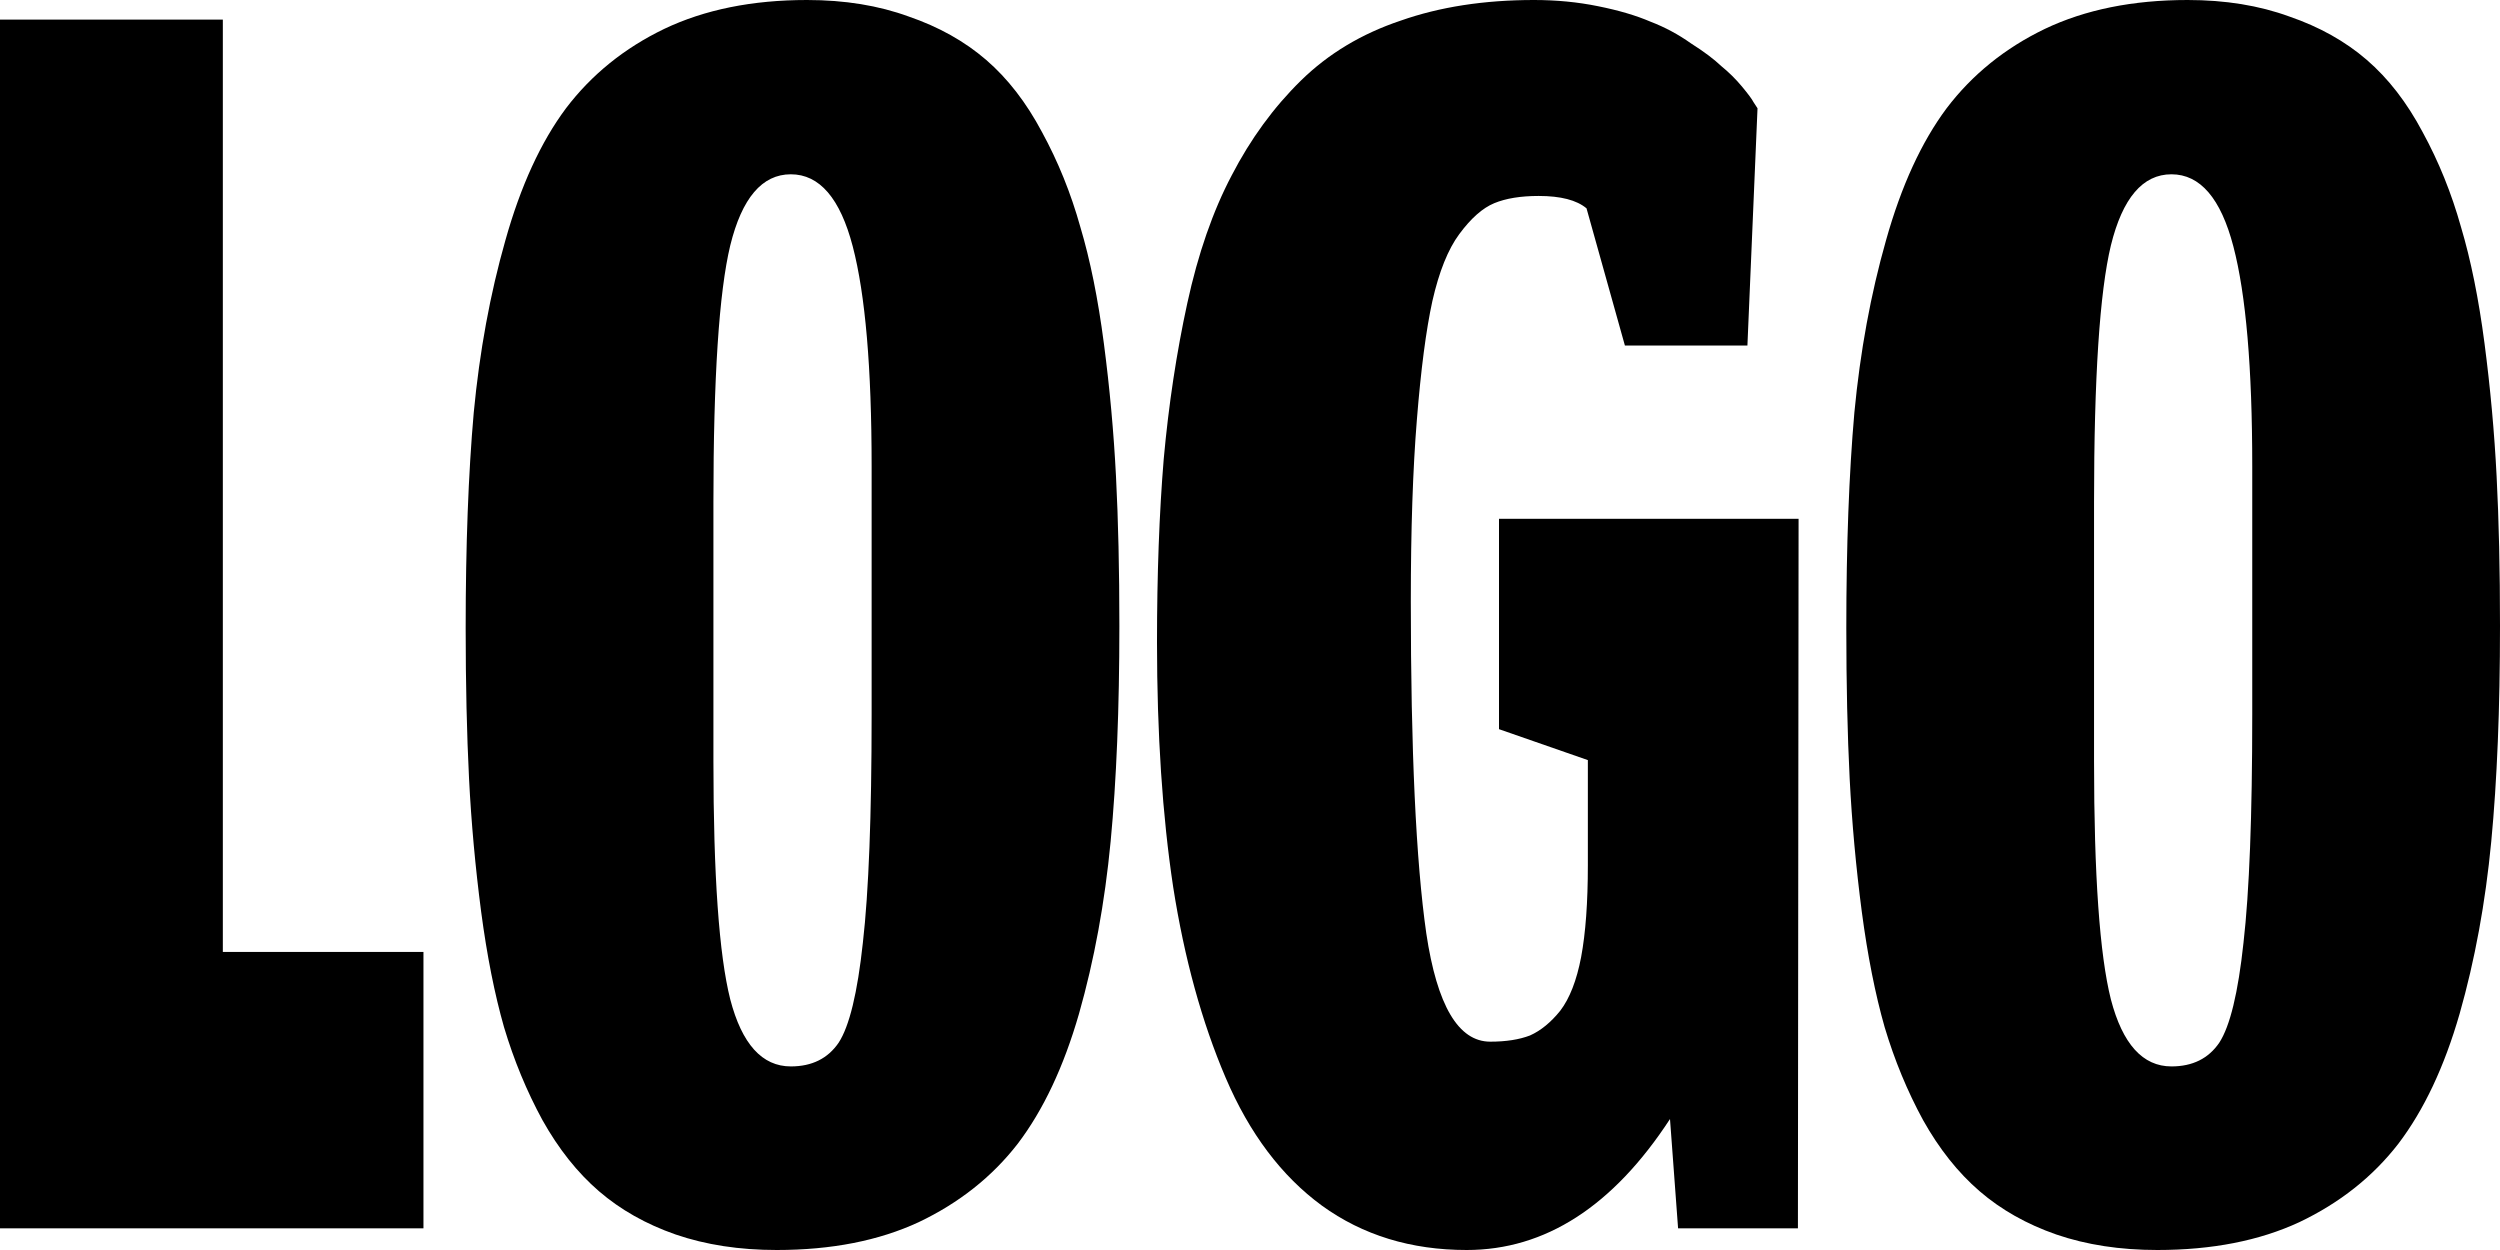
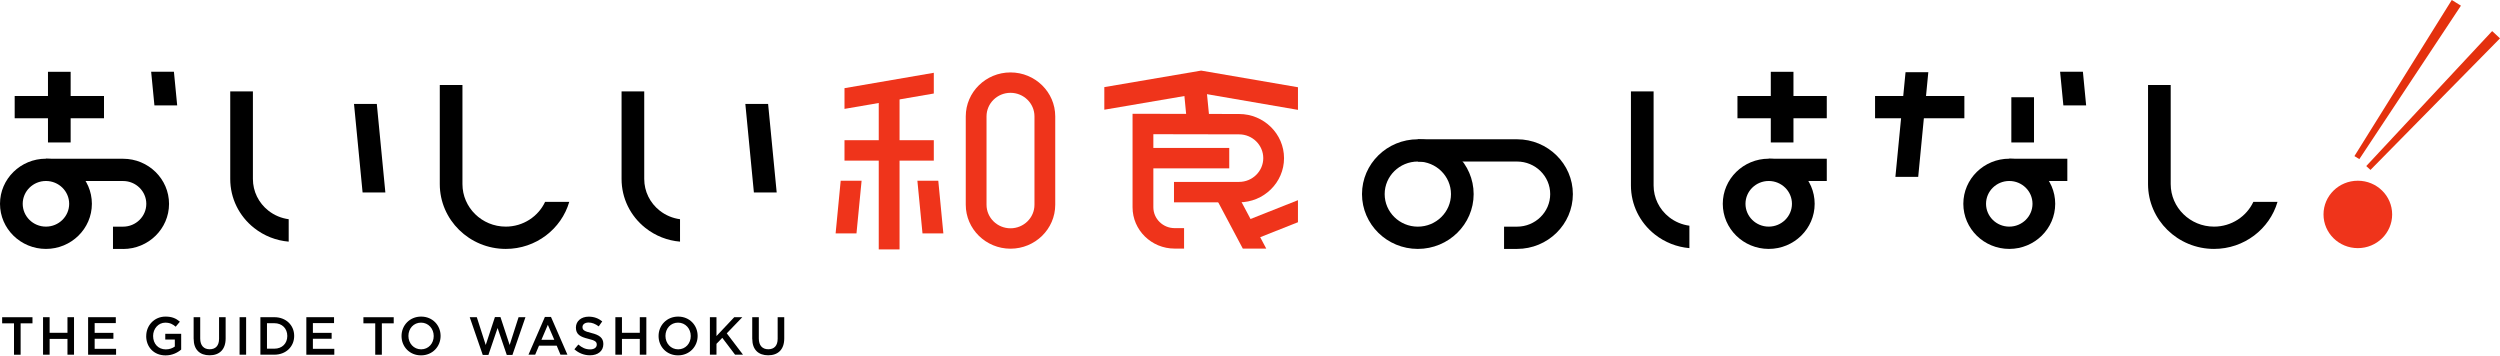
- <svg xmlns="http://www.w3.org/2000/svg" width="120" height="60" viewBox="0 0 120 60" fill="none">
-   <path d="M0 58.96H20.326V45.693H10.696V0.941H0V58.96Z" fill="currentColor" />
-   <path d="M34.244 36.535V24.109C34.244 18.135 34.513 14.026 35.052 11.782C35.612 9.505 36.581 8.366 37.96 8.366C39.339 8.366 40.33 9.521 40.933 11.832C41.536 14.142 41.838 17.657 41.838 22.376V34.307C41.838 39.158 41.698 42.805 41.418 45.248C41.159 47.657 40.772 49.257 40.255 50.05C39.737 50.809 38.973 51.188 37.96 51.188C36.581 51.188 35.612 50.115 35.052 47.97C34.513 45.825 34.244 42.013 34.244 36.535ZM37.282 60C39.91 60 42.183 59.554 44.1 58.663C46.039 57.739 47.622 56.485 48.85 54.901C50.078 53.284 51.058 51.205 51.791 48.663C52.523 46.089 53.029 43.333 53.31 40.396C53.59 37.459 53.73 34.01 53.73 30.049C53.73 27.376 53.676 24.983 53.568 22.871C53.46 20.759 53.267 18.63 52.986 16.485C52.706 14.34 52.329 12.475 51.855 10.891C51.403 9.274 50.789 7.756 50.014 6.337C49.26 4.917 48.365 3.762 47.331 2.871C46.297 1.98 45.059 1.287 43.615 0.792C42.172 0.264 40.545 0 38.736 0C36.107 0 33.824 0.462 31.885 1.386C29.968 2.31 28.395 3.581 27.167 5.198C25.961 6.815 24.991 8.927 24.259 11.535C23.526 14.109 23.02 16.865 22.74 19.802C22.481 22.739 22.352 26.188 22.352 30.148C22.352 32.822 22.406 35.231 22.514 37.376C22.621 39.488 22.815 41.617 23.095 43.762C23.375 45.875 23.742 47.723 24.194 49.307C24.668 50.891 25.282 52.376 26.036 53.762C26.812 55.148 27.716 56.287 28.75 57.178C29.785 58.069 31.012 58.762 32.434 59.257C33.878 59.752 35.493 60 37.282 60Z" fill="currentColor" />
-   <path d="M80.16 53.713L80.548 58.96H86.3L86.332 24.901H71.952V35L76.217 36.485V41.535C76.217 43.317 76.11 44.785 75.894 45.941C75.679 47.063 75.345 47.921 74.892 48.515C74.44 49.076 73.955 49.472 73.438 49.703C72.921 49.901 72.286 50 71.532 50C70.002 50 68.979 48.267 68.462 44.802C67.966 41.337 67.719 36.023 67.719 28.861C67.719 25.429 67.816 22.525 68.01 20.148C68.203 17.739 68.451 15.842 68.753 14.455C69.076 13.036 69.507 11.964 70.045 11.238C70.605 10.479 71.166 9.983 71.726 9.752C72.286 9.521 72.997 9.406 73.858 9.406C74.914 9.406 75.679 9.604 76.153 10L77.995 16.584H83.876L84.361 5.198C84.318 5.132 84.253 5.033 84.167 4.901C84.102 4.769 83.919 4.521 83.618 4.158C83.316 3.795 82.982 3.465 82.616 3.168C82.271 2.838 81.786 2.475 81.162 2.079C80.558 1.65 79.912 1.304 79.223 1.04C78.533 0.743 77.693 0.495 76.702 0.297C75.733 0.099 74.709 0 73.632 0C71.241 0 69.108 0.33 67.234 0.99C65.36 1.617 63.766 2.574 62.451 3.861C61.137 5.149 60.028 6.667 59.123 8.416C58.218 10.132 57.507 12.178 56.99 14.555C56.473 16.931 56.096 19.422 55.859 22.03C55.644 24.637 55.536 27.574 55.536 30.842C55.536 35.231 55.794 39.142 56.312 42.574C56.85 46.007 57.69 49.059 58.832 51.733C59.974 54.406 61.514 56.452 63.453 57.871C65.413 59.29 67.729 60 70.401 60C74.171 60 77.424 57.904 80.16 53.713Z" fill="currentColor" />
-   <path d="M100.514 36.535V24.109C100.514 18.135 100.784 14.026 101.322 11.782C101.882 9.505 102.852 8.366 104.23 8.366C105.609 8.366 106.6 9.521 107.203 11.832C107.807 14.142 108.108 17.657 108.108 22.376V34.307C108.108 39.158 107.968 42.805 107.688 45.248C107.43 47.657 107.042 49.257 106.525 50.05C106.008 50.809 105.243 51.188 104.23 51.188C102.852 51.188 101.882 50.115 101.322 47.97C100.784 45.825 100.514 42.013 100.514 36.535ZM103.552 60C106.18 60 108.453 59.554 110.37 58.663C112.309 57.739 113.893 56.485 115.12 54.901C116.348 53.284 117.329 51.205 118.061 48.663C118.794 46.089 119.3 43.333 119.58 40.396C119.86 37.459 120 34.01 120 30.049C120 27.376 119.946 24.983 119.838 22.871C119.731 20.759 119.537 18.63 119.257 16.485C118.977 14.34 118.6 12.475 118.126 10.891C117.673 9.274 117.059 7.756 116.284 6.337C115.53 4.917 114.636 3.762 113.602 2.871C112.568 1.98 111.329 1.287 109.886 0.792C108.442 0.264 106.816 0 105.006 0C102.378 0 100.094 0.462 98.155 1.386C96.238 2.31 94.665 3.581 93.437 5.198C92.231 6.815 91.261 8.927 90.529 11.535C89.797 14.109 89.29 16.865 89.01 19.802C88.752 22.739 88.623 26.188 88.623 30.148C88.623 32.822 88.676 35.231 88.784 37.376C88.892 39.488 89.086 41.617 89.366 43.762C89.646 45.875 90.012 47.723 90.464 49.307C90.938 50.891 91.552 52.376 92.306 53.762C93.082 55.148 93.987 56.287 95.021 57.178C96.055 58.069 97.283 58.762 98.705 59.257C100.148 59.752 101.764 60 103.552 60Z" fill="currentColor" />
+ <svg xmlns="http://www.w3.org/2000/svg" width="401" height="57" viewBox="0 0 401 57" fill="none">
+   <path d="M2.246 51.863H0.344V50.883H5.21V51.863H3.308V56.898H2.246V51.863Z" fill="black" />
+   <path d="M6.904 50.878H7.96V53.38H10.822V50.878H11.873V56.892H10.822V54.359H7.96V56.892H6.904V50.878Z" fill="black" />
+   <path d="M14.133 50.878H18.576V51.825H15.183V53.39H18.19V54.337H15.183V55.951H18.619V56.898H14.133V50.883V50.878Z" fill="black" />
+   <path d="M23.455 53.907V53.891C23.455 52.207 24.741 50.781 26.547 50.781C27.592 50.781 28.235 51.072 28.852 51.599L28.182 52.401C27.721 52.008 27.265 51.755 26.504 51.755C25.4 51.755 24.559 52.729 24.559 53.88V53.896C24.559 55.133 25.373 56.042 26.595 56.042C27.158 56.042 27.672 55.859 28.042 55.585V54.461H26.509V53.541H29.061V56.069C28.471 56.575 27.624 57.005 26.558 57.005C24.682 57.005 23.449 55.666 23.449 53.912L23.455 53.907Z" fill="black" />
+   <path d="M31.059 54.343V50.878H32.114V54.3C32.114 55.418 32.688 56.021 33.631 56.021C34.574 56.021 35.137 55.456 35.137 54.343V50.878H36.193V54.289C36.193 56.086 35.18 56.989 33.615 56.989C32.05 56.989 31.064 56.086 31.064 54.343H31.059Z" fill="black" />
+   <path d="M38.428 50.878H39.478V56.892H38.428V50.878Z" fill="black" />
+   <path d="M41.768 50.878H44.002C45.884 50.878 47.186 52.175 47.186 53.869V53.885C47.186 55.58 45.884 56.892 44.002 56.892H41.768V50.878ZM44.002 55.929C45.262 55.929 46.082 55.08 46.082 53.901V53.885C46.082 52.707 45.262 51.841 44.002 51.841H42.823V55.929H44.002Z" fill="black" />
+   <path d="M49.137 50.878H53.58V51.825H50.187V53.39H53.194V54.337H50.187V55.951H53.623V56.898H49.137V50.883V50.878Z" fill="black" />
+   <path d="M60.194 51.863H58.291V50.883H63.152V51.863H61.249V56.898H60.188V51.863H60.194Z" fill="black" />
+   <path d="M64.406 53.907V53.891C64.406 52.196 65.709 50.781 67.547 50.781C69.385 50.781 70.671 52.18 70.671 53.874V53.891C70.671 55.585 69.369 57 67.531 57C65.692 57 64.406 55.601 64.406 53.907ZM69.567 53.907V53.891C69.567 52.723 68.721 51.75 67.531 51.75C66.341 51.75 65.51 52.702 65.51 53.874V53.891C65.51 55.058 66.357 56.032 67.547 56.032C68.737 56.032 69.567 55.08 69.567 53.907Z" fill="black" />
+   <path d="M75.344 50.878H76.48L77.911 55.338L79.385 50.862H80.275L81.748 55.338L83.179 50.878H84.283L82.193 56.935H81.287L79.814 52.61L78.34 56.935H77.434L75.344 50.878Z" fill="black" />
+   <path d="M87.403 50.835H88.378L91.015 56.892H89.9L89.294 55.44H86.459L85.843 56.892H84.766L87.403 50.835ZM88.909 54.504L87.874 52.099L86.845 54.504H88.909Z" fill="black" />
+   <path d="M92.135 56.021L92.767 55.262C93.341 55.763 93.914 56.042 94.659 56.042C95.308 56.042 95.72 55.741 95.72 55.284V55.268C95.72 54.837 95.479 54.606 94.37 54.348C93.094 54.036 92.376 53.659 92.376 52.551V52.535C92.376 51.502 93.233 50.792 94.423 50.792C95.297 50.792 95.988 51.061 96.599 51.551L96.037 52.352C95.495 51.949 94.959 51.733 94.407 51.733C93.791 51.733 93.432 52.051 93.432 52.449V52.465C93.432 52.928 93.705 53.138 94.852 53.412C96.122 53.724 96.776 54.176 96.776 55.176V55.193C96.776 56.317 95.892 56.989 94.638 56.989C93.721 56.989 92.858 56.672 92.135 56.026V56.021Z" fill="black" />
+   <path d="M98.705 50.878H99.761V53.38H102.623V50.878H103.673V56.892H102.623V54.359H99.761V56.892H98.705V50.878Z" fill="black" />
+   <path d="M105.635 53.907V53.891C105.635 52.196 106.937 50.781 108.775 50.781C110.614 50.781 111.9 52.18 111.9 53.874V53.891C111.9 55.585 110.598 57 108.759 57C106.921 57 105.635 55.601 105.635 53.907ZM110.796 53.907V53.891C110.796 52.723 109.949 51.75 108.759 51.75C107.57 51.75 106.739 52.702 106.739 53.874V53.891C106.739 55.058 107.586 56.032 108.775 56.032C109.965 56.032 110.796 55.08 110.796 53.907Z" fill="black" />
+   <path d="M113.867 50.878H114.923V53.901L117.774 50.878H119.066L116.574 53.466L119.178 56.892H117.903L115.856 54.187L114.923 55.15V56.892H113.867V50.878Z" fill="black" />
+   <path d="M120.658 54.343V50.878H121.714V54.3C121.714 55.418 122.287 56.021 123.231 56.021C124.174 56.021 124.737 55.456 124.737 54.343V50.878H125.793V54.289C125.793 56.086 124.78 56.989 123.215 56.989C121.65 56.989 120.664 56.086 120.664 54.343H120.658Z" fill="black" />
+   <path d="M270.979 36.203C269.801 36.045 268.676 35.582 267.717 34.825C266.143 33.584 265.238 31.733 265.238 29.75V14.657H261.602V29.745C261.602 32.816 262.999 35.682 265.436 37.607C267.048 38.88 268.976 39.627 270.979 39.8V36.203Z" fill="black" />
+   <path d="M61.812 30.876L60.441 16.676H56.783L58.16 30.876H61.812Z" fill="black" />
+   <path d="M208.192 32.111L198.264 36.045L199.511 39.085L208.192 35.645V32.111Z" fill="#EF341B" />
+   <path d="M16.681 15.398H2.355V18.969H16.681V15.398Z" fill="black" />
+   <path d="M11.332 11.517H7.695V22.85H11.332V11.517Z" fill="black" />
+   <path d="M149.782 22.488H135.457V25.764H149.782V22.488Z" fill="#EF341B" />
+   <path d="M197.171 23.729H184.195V27.005H197.171V23.729Z" fill="#EF341B" />
+   <path d="M144.288 15.482H140.951V25.138H144.288V15.482Z" fill="#EF341B" />
+   <path d="M7.369 39.926C3.31 39.926 0 36.682 0 32.69C0 28.698 3.304 25.454 7.369 25.454C11.434 25.454 14.738 28.698 14.738 32.69C14.738 36.682 11.434 39.926 7.369 39.926ZM7.369 29.03C5.312 29.03 3.642 30.671 3.642 32.69C3.642 34.709 5.312 36.35 7.369 36.35C9.425 36.35 11.096 34.709 11.096 32.69C11.096 30.671 9.425 29.03 7.369 29.03Z" fill="black" />
+   <path d="M19.74 39.926H18.123V36.355H19.74C21.796 36.355 23.467 34.715 23.467 32.695C23.467 30.676 21.796 29.035 19.74 29.035H7.369V25.464H19.745C23.805 25.464 27.114 28.709 27.114 32.7C27.114 36.692 23.81 39.937 19.745 39.937" fill="black" />
+   <path d="M293.015 15.398H278.689V18.969H293.015V15.398Z" fill="black" />
+   <path d="M287.671 11.517H284.035V22.85H287.671V11.517Z" fill="black" />
+   <path d="M315.085 15.398H300.76V18.969H315.085V15.398Z" fill="black" />
+   <path d="M283.703 39.926C279.638 39.926 276.334 36.682 276.334 32.69C276.334 28.698 279.638 25.454 283.703 25.454C287.768 25.454 291.072 28.698 291.072 32.69C291.072 36.682 287.768 39.926 283.703 39.926ZM283.703 29.03C281.646 29.03 279.976 30.671 279.976 32.69C279.976 34.709 281.646 36.35 283.703 36.35C285.759 36.35 287.43 34.709 287.43 32.69C287.43 30.671 285.759 29.03 283.703 29.03Z" fill="black" />
+   <path d="M293.016 25.459H283.703V29.03H293.016V25.459Z" fill="black" />
+   <path d="M326.255 15.598H322.619V22.85H326.255V15.598Z" fill="black" />
+   <path d="M322.287 39.926C318.222 39.926 314.918 36.682 314.918 32.69C314.918 28.698 318.222 25.454 322.287 25.454C326.352 25.454 329.656 28.698 329.656 32.69C329.656 36.682 326.352 39.926 322.287 39.926ZM322.287 29.03C320.23 29.03 318.56 30.671 318.56 32.69C318.56 34.709 320.23 36.35 322.287 36.35C324.343 36.35 326.014 34.709 326.014 32.69C326.014 30.671 324.343 29.03 322.287 29.03Z" fill="black" />
+   <path d="M331.6 25.459H322.287V29.03H331.6V25.459Z" fill="black" />
+   <path d="M227.419 39.926C222.481 39.926 218.465 35.982 218.465 31.133C218.465 26.285 222.481 22.34 227.419 22.34C232.357 22.34 236.373 26.285 236.373 31.133C236.373 35.982 232.357 39.926 227.419 39.926ZM227.419 25.911C224.49 25.911 222.101 28.251 222.101 31.133C222.101 34.015 224.484 36.355 227.419 36.355C230.354 36.355 232.737 34.015 232.737 31.133C232.737 28.251 230.354 25.911 227.419 25.911Z" fill="black" />
+   <path d="M243.334 39.926H241.251V36.355H243.334C246.263 36.355 248.652 34.015 248.652 31.133C248.652 28.251 246.269 25.911 243.334 25.911H227.418V22.34H243.334C248.272 22.34 252.288 26.285 252.288 31.133C252.288 35.982 248.272 39.926 243.334 39.926Z" fill="black" />
+   <path d="M46.307 35.162C45.129 35.004 44.004 34.541 43.045 33.784C41.471 32.543 40.566 30.692 40.566 28.704V14.657H36.93V28.709C36.93 31.78 38.327 34.646 40.764 36.571C42.376 37.844 44.304 38.591 46.307 38.759V35.162Z" fill="black" />
+   <path d="M124.581 30.876L123.205 16.676H119.553L120.924 30.876H124.581Z" fill="black" />
+   <path d="M109.076 35.162C107.898 35.004 106.774 34.541 105.815 33.784C104.241 32.543 103.335 30.692 103.335 28.704V14.657H99.699V28.709C99.699 31.78 101.097 34.646 103.534 36.571C105.146 37.844 107.073 38.591 109.076 38.759V35.162Z" fill="black" />
+   <path d="M87.437 32.374C86.339 34.72 83.924 36.35 81.123 36.35C77.294 36.35 74.177 33.289 74.177 29.529V13.631H70.541V29.529C70.541 35.262 75.291 39.926 81.129 39.926C85.959 39.926 90.045 36.729 91.309 32.38H87.442L87.437 32.374Z" fill="black" />
+   <path d="M361.441 32.374C360.343 34.72 357.928 36.35 355.127 36.35C351.298 36.35 348.181 33.289 348.181 29.529V13.631H344.545V29.529C344.545 35.262 349.295 39.926 355.132 39.926C359.963 39.926 364.049 36.729 365.313 32.38H361.446L361.441 32.374Z" fill="black" />
+   <path d="M144.288 25.359H140.951V40.005H144.288V25.359Z" fill="#EF341B" />
+   <path d="M162.084 39.89C158.127 39.89 154.908 36.729 154.908 32.843V18.664C154.908 14.778 158.127 11.617 162.084 11.617C166.042 11.617 169.26 14.778 169.26 18.664V32.843C169.26 36.729 166.042 39.89 162.084 39.89ZM162.084 14.888C159.964 14.888 158.239 16.582 158.239 18.664V32.843C158.239 34.925 159.964 36.618 162.084 36.618C164.205 36.618 165.929 34.925 165.929 32.843V18.664C165.929 16.582 164.205 14.888 162.084 14.888Z" fill="#EF341B" />
+   <path d="M189.925 39.874H188.41C184.688 39.874 181.662 36.902 181.662 33.247V18.249L198.746 18.286C202.719 18.286 205.959 21.462 205.959 25.369C205.959 29.277 202.725 32.453 198.746 32.453H188.308V29.177H198.746C200.882 29.177 202.628 27.468 202.628 25.364C202.628 23.261 200.888 21.551 198.746 21.551L184.998 21.525V33.242C184.998 35.088 186.53 36.592 188.41 36.592H189.925V39.868V39.874Z" fill="#EF341B" />
+   <path d="M307.679 28.372L309.302 11.58H305.649L304.021 28.372H307.679Z" fill="black" />
+   <path d="M24.244 11.501L24.769 16.908H28.421L27.896 11.501H24.244Z" fill="black" />
+   <path d="M151.315 37.434L150.501 28.988H147.148L147.968 37.434H151.315Z" fill="#EF341B" />
+   <path d="M137.38 37.434L138.2 28.988H134.847L134.033 37.434H137.38Z" fill="#EF341B" />
+   <path d="M203.105 39.874L197.573 29.456L194.617 30.97L199.346 39.874H203.105Z" fill="#EF341B" />
+   <path d="M189.867 14.247L190.451 20.3H194.109L193.519 14.247H189.867Z" fill="#EF341B" />
+   <path d="M192.663 11.323L177.133 13.973V17.597L192.663 14.946L208.194 17.623V13.994L192.663 11.323Z" fill="#EF341B" />
+   <path d="M330.439 11.501L330.964 16.908H334.617L334.097 11.501H330.439Z" fill="black" />
+   <path d="M135.457 14.142V17.465L149.782 14.999V11.675L135.457 14.142Z" fill="#EF341B" />
+   <path d="M383.702 34.394C383.702 37.381 381.238 39.8 378.197 39.8C375.155 39.8 372.691 37.381 372.691 34.394C372.691 31.407 375.155 28.988 378.197 28.988C381.238 28.988 383.702 31.407 383.702 34.394Z" fill="#EF341B" />
+   <path d="M377.65 25.038L393.266 0L394.734 0.91L378.438 25.522L377.65 25.038Z" fill="#E4310E" />
+   <path d="M379.547 26.637L399.742 4.986L401 6.153L380.222 27.257L379.547 26.637Z" fill="#E4310E" />
</svg>
